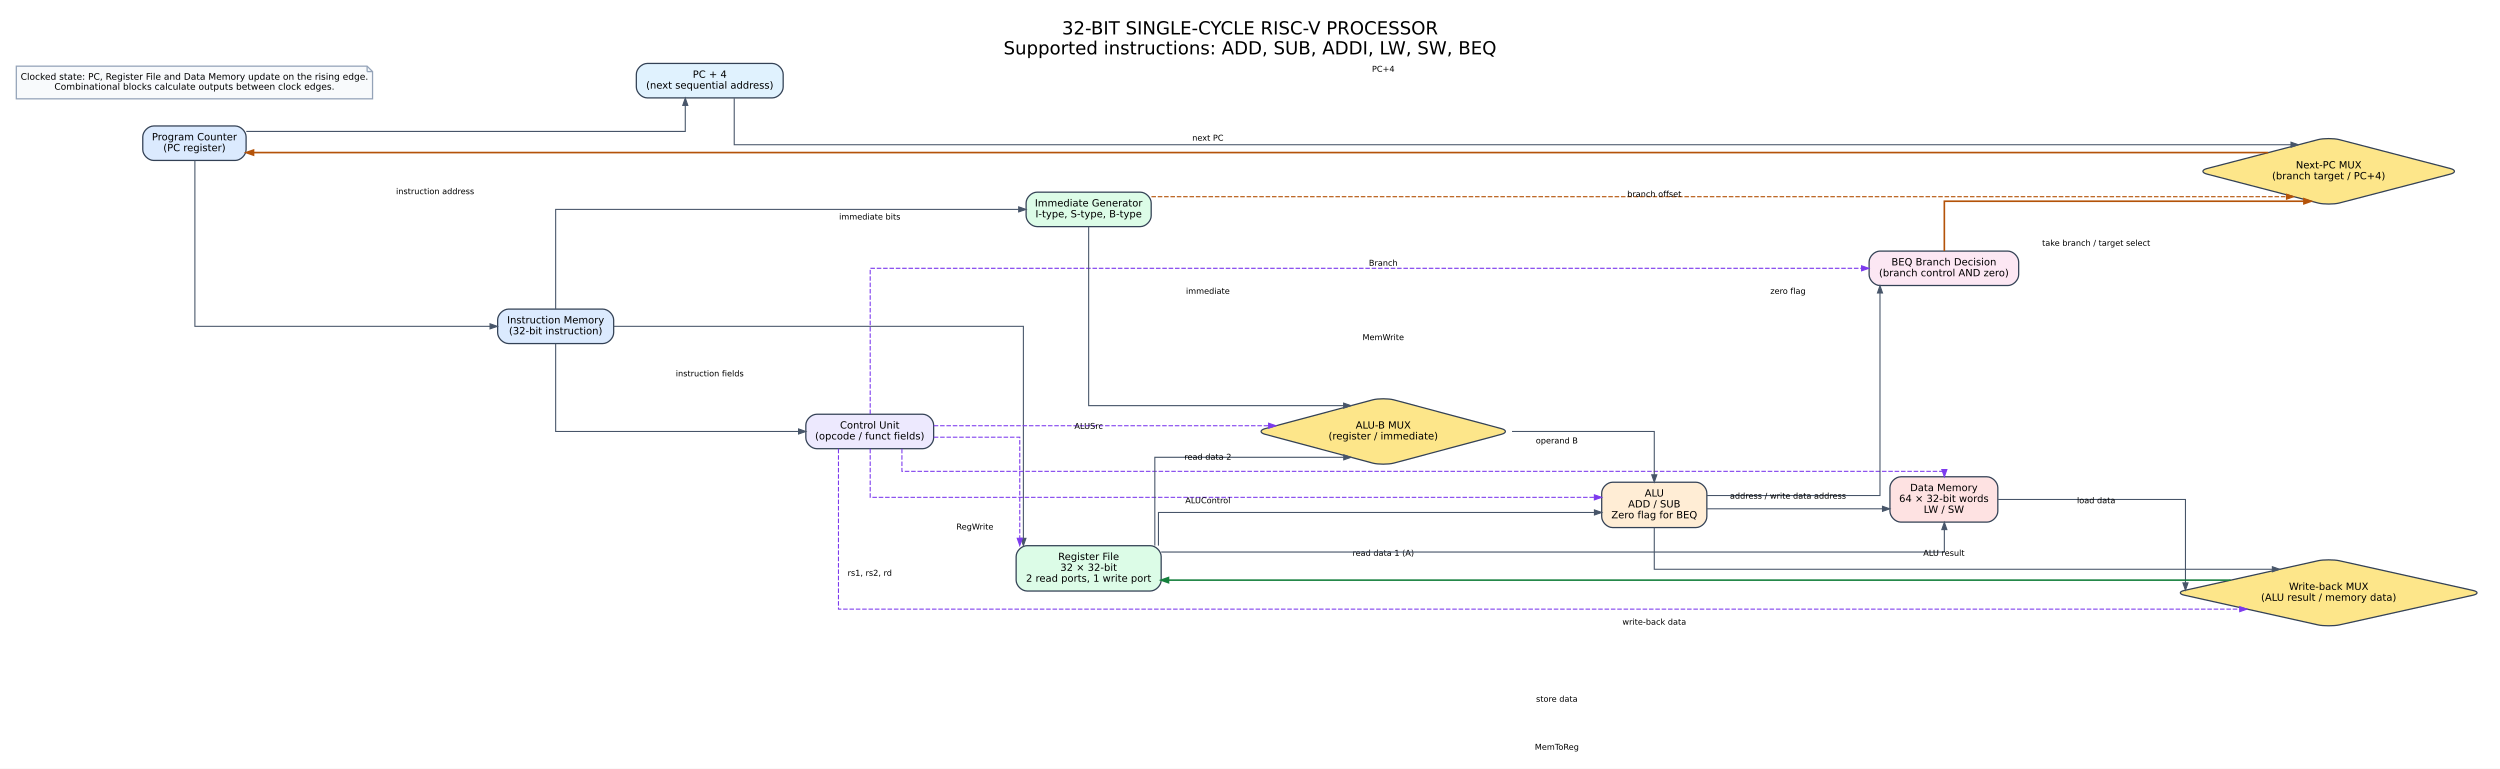
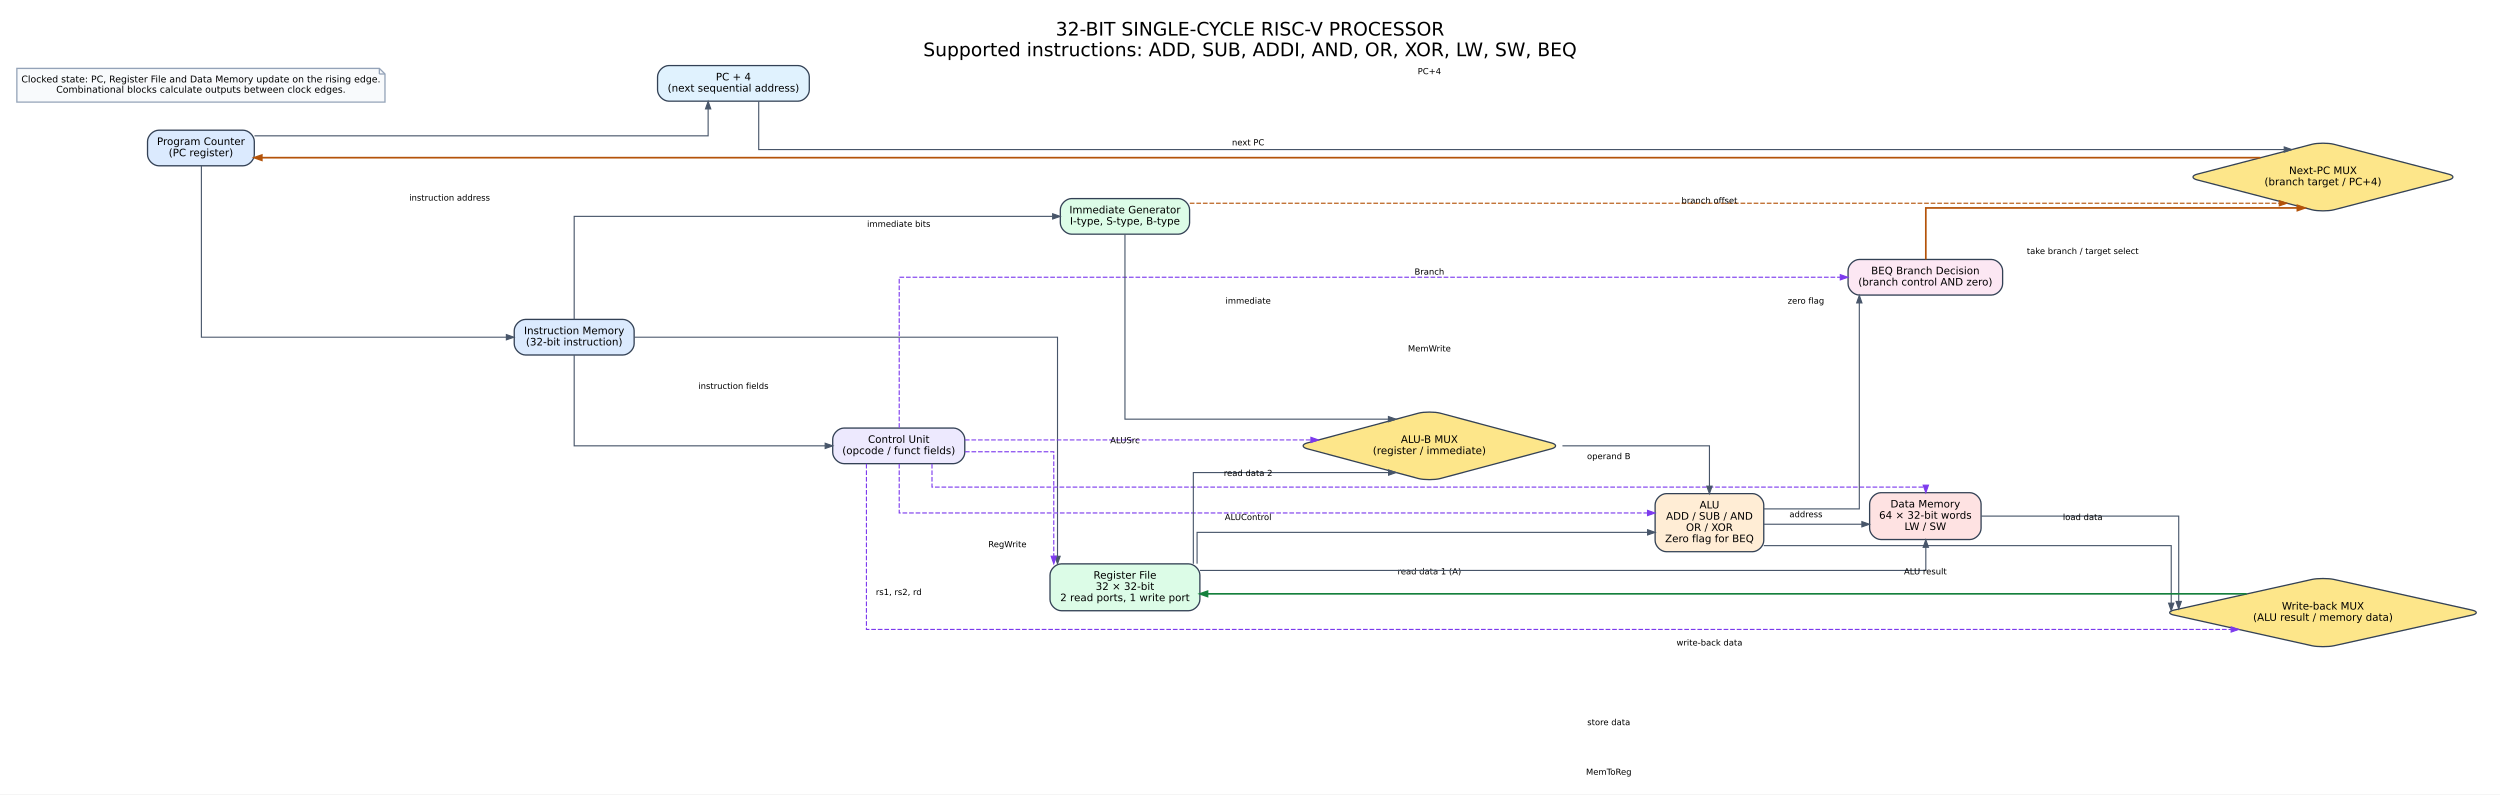
- <svg xmlns="http://www.w3.org/2000/svg" width="2758pt" height="848pt" viewBox="0.00 0.00 2758.00 848.00">
+ <svg xmlns="http://www.w3.org/2000/svg" width="2669pt" height="848pt" viewBox="0.00 0.00 2669.00 848.00">
  <g id="graph0" class="graph" transform="scale(1 1) rotate(0) translate(18 830)">
-     <polygon fill="white" stroke="transparent" points="-18,18 -18,-830 2740,-830 2740,18 -18,18" />
-     <text text-anchor="middle" x="1361" y="-792" font-family="DejaVu Sans" font-size="20.00">32-BIT SINGLE-CYCLE RISC-V PROCESSOR</text>
-     <text text-anchor="middle" x="1361" y="-770" font-family="DejaVu Sans" font-size="20.00">Supported instructions: ADD, SUB, ADDI, LW, SW, BEQ</text>
+     <polygon fill="white" stroke="transparent" points="-18,18 -18,-830 2651,-830 2651,18 -18,18" />
+     <text text-anchor="middle" x="1316.5" y="-792" font-family="DejaVu Sans" font-size="20.00">32-BIT SINGLE-CYCLE RISC-V PROCESSOR</text>
+     <text text-anchor="middle" x="1316.5" y="-770" font-family="DejaVu Sans" font-size="20.00">Supported instructions: ADD, SUB, ADDI, AND, OR, XOR, LW, SW, BEQ</text>
    <g id="node1" class="node">
      <path fill="#dbeafe" stroke="#334155" stroke-width="1.4" d="M241.5,-691C241.5,-691 151.5,-691 151.5,-691 145.5,-691 139.5,-685 139.5,-679 139.5,-679 139.5,-665 139.5,-665 139.5,-659 145.5,-653 151.5,-653 151.5,-653 241.5,-653 241.5,-653 247.5,-653 253.5,-659 253.5,-665 253.5,-665 253.5,-679 253.5,-679 253.5,-685 247.5,-691 241.5,-691" />
      <text text-anchor="middle" x="196.5" y="-675.2" font-family="DejaVu Sans" font-size="11.00">Program Counter</text>
      <text text-anchor="middle" x="196.5" y="-663.2" font-family="DejaVu Sans" font-size="11.00">(PC register)</text>
    </g>
    <g id="node2" class="node">
      <path fill="#e0f2fe" stroke="#334155" stroke-width="1.4" d="M834,-760C834,-760 696,-760 696,-760 690,-760 684,-754 684,-748 684,-748 684,-734 684,-734 684,-728 690,-722 696,-722 696,-722 834,-722 834,-722 840,-722 846,-728 846,-734 846,-734 846,-748 846,-748 846,-754 840,-760 834,-760" />
      <text text-anchor="middle" x="765" y="-744.2" font-family="DejaVu Sans" font-size="11.00">PC + 4</text>
      <text text-anchor="middle" x="765" y="-732.2" font-family="DejaVu Sans" font-size="11.00">(next sequential address)</text>
    </g>
    <g id="edge2" class="edge">
      <path fill="none" stroke="#475569" stroke-width="1.2" d="M253.68,-685C392.88,-685 738,-685 738,-685 738,-685 738,-713.73 738,-713.73" />
      <polygon fill="#475569" stroke="#475569" stroke-width="1.2" points="735.2,-713.73 738,-721.73 740.8,-713.73 735.2,-713.73" />
    </g>
    <g id="node4" class="node">
      <path fill="#dbeafe" stroke="#334155" stroke-width="1.4" d="M647,-489C647,-489 543,-489 543,-489 537,-489 531,-483 531,-477 531,-477 531,-463 531,-463 531,-457 537,-451 543,-451 543,-451 647,-451 647,-451 653,-451 659,-457 659,-463 659,-463 659,-477 659,-477 659,-483 653,-489 647,-489" />
      <text text-anchor="middle" x="595" y="-473.2" font-family="DejaVu Sans" font-size="11.00">Instruction Memory</text>
      <text text-anchor="middle" x="595" y="-461.2" font-family="DejaVu Sans" font-size="11.00">(32-bit instruction)</text>
    </g>
    <g id="edge1" class="edge">
      <path fill="none" stroke="#475569" stroke-width="1.2" d="M197,-653C197,-602.71 197,-470 197,-470 197,-470 522.61,-470 522.61,-470" />
      <polygon fill="#475569" stroke="#475569" stroke-width="1.2" points="522.61,-472.8 530.61,-470 522.61,-467.2 522.61,-472.8" />
      <text text-anchor="middle" x="462" y="-615.8" font-family="DejaVu Sans" font-size="9.00">instruction address</text>
    </g>
    <g id="node3" class="node">
-       <path fill="#fde68a" stroke="#334155" stroke-width="1.4" d="M2539.39,-675.98C2539.39,-675.98 2416.61,-644.02 2416.61,-644.02 2410.81,-642.51 2410.81,-639.49 2416.61,-637.98 2416.61,-637.98 2539.39,-606.02 2539.39,-606.02 2545.19,-604.51 2556.81,-604.51 2562.61,-606.02 2562.61,-606.02 2685.39,-637.98 2685.39,-637.98 2691.19,-639.49 2691.19,-642.51 2685.39,-644.02 2685.39,-644.02 2562.61,-675.98 2562.61,-675.98 2556.81,-677.49 2545.19,-677.49 2539.39,-675.98" />
-       <text text-anchor="middle" x="2551" y="-644.2" font-family="DejaVu Sans" font-size="11.00">Next-PC MUX</text>
-       <text text-anchor="middle" x="2551" y="-632.2" font-family="DejaVu Sans" font-size="11.00">(branch target / PC+4)</text>
+       <path fill="#fde68a" stroke="#334155" stroke-width="1.4" d="M2450.39,-675.98C2450.39,-675.98 2327.61,-644.02 2327.61,-644.02 2321.81,-642.51 2321.81,-639.49 2327.61,-637.98 2327.61,-637.98 2450.39,-606.02 2450.39,-606.02 2456.19,-604.51 2467.81,-604.51 2473.61,-606.02 2473.61,-606.02 2596.39,-637.98 2596.39,-637.98 2602.19,-639.49 2602.19,-642.51 2596.39,-644.02 2596.39,-644.02 2473.61,-675.98 2473.61,-675.98 2467.81,-677.49 2456.19,-677.49 2450.39,-675.98" />
+       <text text-anchor="middle" x="2462" y="-644.2" font-family="DejaVu Sans" font-size="11.00">Next-PC MUX</text>
+       <text text-anchor="middle" x="2462" y="-632.2" font-family="DejaVu Sans" font-size="11.00">(branch target / PC+4)</text>
    </g>
    <g id="edge3" class="edge">
-       <path fill="none" stroke="#475569" stroke-width="1.2" d="M792,-721.69C792,-700.77 792,-670.33 792,-670.33 792,-670.33 2509.43,-670.33 2509.43,-670.33" />
-       <polygon fill="#475569" stroke="#475569" stroke-width="1.2" points="2509.43,-673.13 2517.43,-670.33 2509.43,-667.53 2509.43,-673.13" />
+       <path fill="none" stroke="#475569" stroke-width="1.2" d="M792,-721.69C792,-700.77 792,-670.33 792,-670.33 792,-670.33 2420.64,-670.33 2420.64,-670.33" />
+       <polygon fill="#475569" stroke="#475569" stroke-width="1.2" points="2420.64,-673.13 2428.64,-670.33 2420.64,-667.53 2420.64,-673.13" />
      <text text-anchor="middle" x="1508" y="-750.8" font-family="DejaVu Sans" font-size="9.00">PC+4</text>
    </g>
    <g id="edge4" class="edge">
-       <path fill="none" stroke="#b45309" stroke-width="1.8" d="M2484.33,-661.67C2484.33,-661.67 261.67,-661.67 261.67,-661.67" />
-       <polygon fill="#b45309" stroke="#b45309" stroke-width="1.8" points="261.67,-658.87 253.67,-661.67 261.67,-664.47 261.67,-658.87" />
+       <path fill="none" stroke="#b45309" stroke-width="1.8" d="M2395.12,-661.67C2395.12,-661.67 261.52,-661.67 261.52,-661.67" />
+       <polygon fill="#b45309" stroke="#b45309" stroke-width="1.8" points="261.52,-658.87 253.52,-661.67 261.52,-664.47 261.52,-658.87" />
      <text text-anchor="middle" x="1314.5" y="-674.8" font-family="DejaVu Sans" font-size="9.00">next PC</text>
    </g>
    <g id="node5" class="node">
      <path fill="#ede9fe" stroke="#334155" stroke-width="1.4" d="M1000,-373C1000,-373 883,-373 883,-373 877,-373 871,-367 871,-361 871,-361 871,-347 871,-347 871,-341 877,-335 883,-335 883,-335 1000,-335 1000,-335 1006,-335 1012,-341 1012,-347 1012,-347 1012,-361 1012,-361 1012,-367 1006,-373 1000,-373" />
      <text text-anchor="middle" x="941.5" y="-357.2" font-family="DejaVu Sans" font-size="11.00">Control Unit</text>
      <text text-anchor="middle" x="941.5" y="-345.2" font-family="DejaVu Sans" font-size="11.00">(opcode / funct fields)</text>
    </g>
    <g id="edge5" class="edge">
      <path fill="none" stroke="#475569" stroke-width="1.2" d="M595,-450.84C595,-417.9 595,-354 595,-354 595,-354 862.96,-354 862.96,-354" />
      <polygon fill="#475569" stroke="#475569" stroke-width="1.2" points="862.96,-356.8 870.96,-354 862.96,-351.2 862.96,-356.8" />
      <text text-anchor="middle" x="765" y="-414.8" font-family="DejaVu Sans" font-size="9.00">instruction fields</text>
    </g>
    <g id="node6" class="node">
      <path fill="#dcfce7" stroke="#334155" stroke-width="1.4" d="M1251,-228C1251,-228 1115,-228 1115,-228 1109,-228 1103,-222 1103,-216 1103,-216 1103,-190 1103,-190 1103,-184 1109,-178 1115,-178 1115,-178 1251,-178 1251,-178 1257,-178 1263,-184 1263,-190 1263,-190 1263,-216 1263,-216 1263,-222 1257,-228 1251,-228" />
      <text text-anchor="middle" x="1183" y="-212.2" font-family="DejaVu Sans" font-size="11.00">Register File</text>
      <text text-anchor="middle" x="1183" y="-200.2" font-family="DejaVu Sans" font-size="11.00">32 × 32-bit</text>
      <text text-anchor="middle" x="1183" y="-188.2" font-family="DejaVu Sans" font-size="11.00">2 read ports, 1 write port</text>
    </g>
    <g id="edge6" class="edge">
      <path fill="none" stroke="#475569" stroke-width="1.2" d="M659.05,-470C797.24,-470 1111,-470 1111,-470 1111,-470 1111,-236.12 1111,-236.12" />
      <polygon fill="#475569" stroke="#475569" stroke-width="1.2" points="1113.8,-236.12 1111,-228.12 1108.2,-236.12 1113.8,-236.12" />
      <text text-anchor="middle" x="941.5" y="-194.8" font-family="DejaVu Sans" font-size="9.00">rs1, rs2, rd</text>
    </g>
    <g id="node7" class="node">
      <path fill="#dcfce7" stroke="#334155" stroke-width="1.4" d="M1240,-618C1240,-618 1126,-618 1126,-618 1120,-618 1114,-612 1114,-606 1114,-606 1114,-592 1114,-592 1114,-586 1120,-580 1126,-580 1126,-580 1240,-580 1240,-580 1246,-580 1252,-586 1252,-592 1252,-592 1252,-606 1252,-606 1252,-612 1246,-618 1240,-618" />
      <text text-anchor="middle" x="1183" y="-602.2" font-family="DejaVu Sans" font-size="11.00">Immediate Generator</text>
      <text text-anchor="middle" x="1183" y="-590.2" font-family="DejaVu Sans" font-size="11.00">I-type, S-type, B-type</text>
    </g>
    <g id="edge7" class="edge">
      <path fill="none" stroke="#475569" stroke-width="1.2" d="M595,-489.03C595,-524.92 595,-599 595,-599 595,-599 1105.82,-599 1105.82,-599" />
      <polygon fill="#475569" stroke="#475569" stroke-width="1.2" points="1105.82,-601.8 1113.82,-599 1105.82,-596.2 1105.82,-601.8" />
      <text text-anchor="middle" x="941.5" y="-587.8" font-family="DejaVu Sans" font-size="9.00">immediate bits</text>
    </g>
    <g id="edge8" class="edge">
      <path fill="none" stroke="#7c3aed" stroke-width="1.2" stroke-dasharray="5,2" d="M1012.17,-347.67C1057.15,-347.67 1107,-347.67 1107,-347.67 1107,-347.67 1107,-236.2 1107,-236.2" />
      <polygon fill="#7c3aed" stroke="#7c3aed" stroke-width="1.2" points="1109.8,-236.2 1107,-228.2 1104.2,-236.2 1109.8,-236.2" />
      <text text-anchor="middle" x="1057.5" y="-245.8" font-family="DejaVu Sans" font-size="9.00">RegWrite</text>
    </g>
    <g id="node8" class="node">
      <path fill="#fde68a" stroke="#334155" stroke-width="1.4" d="M1496.41,-388.9C1496.41,-388.9 1377.59,-357.1 1377.59,-357.1 1371.8,-355.55 1371.8,-352.45 1377.59,-350.9 1377.59,-350.9 1496.41,-319.1 1496.41,-319.1 1502.2,-317.55 1513.8,-317.55 1519.59,-319.1 1519.59,-319.1 1638.41,-350.9 1638.41,-350.9 1644.2,-352.45 1644.2,-355.55 1638.41,-357.1 1638.41,-357.1 1519.59,-388.9 1519.59,-388.9 1513.8,-390.45 1502.2,-390.45 1496.41,-388.9" />
      <text text-anchor="middle" x="1508" y="-357.2" font-family="DejaVu Sans" font-size="11.00">ALU-B MUX</text>
      <text text-anchor="middle" x="1508" y="-345.2" font-family="DejaVu Sans" font-size="11.00">(register / immediate)</text>
    </g>
    <g id="edge9" class="edge">
      <path fill="none" stroke="#7c3aed" stroke-width="1.2" stroke-dasharray="5,2" d="M1012.1,-360.33C1012.1,-360.33 1381.53,-360.33 1381.53,-360.33" />
      <polygon fill="#7c3aed" stroke="#7c3aed" stroke-width="1.2" points="1381.53,-363.13 1389.53,-360.33 1381.53,-357.53 1381.53,-363.13" />
      <text text-anchor="middle" x="1183" y="-356.8" font-family="DejaVu Sans" font-size="9.00">ALUSrc</text>
    </g>
    <g id="node9" class="node">
-       <path fill="#ffedd5" stroke="#334155" stroke-width="1.4" d="M1853,-298C1853,-298 1761,-298 1761,-298 1755,-298 1749,-292 1749,-286 1749,-286 1749,-260 1749,-260 1749,-254 1755,-248 1761,-248 1761,-248 1853,-248 1853,-248 1859,-248 1865,-254 1865,-260 1865,-260 1865,-286 1865,-286 1865,-292 1859,-298 1853,-298" />
-       <text text-anchor="middle" x="1807" y="-282.2" font-family="DejaVu Sans" font-size="11.00">ALU</text>
-       <text text-anchor="middle" x="1807" y="-270.2" font-family="DejaVu Sans" font-size="11.00">ADD / SUB</text>
-       <text text-anchor="middle" x="1807" y="-258.2" font-family="DejaVu Sans" font-size="11.00">Zero flag for BEQ</text>
+       <path fill="#ffedd5" stroke="#334155" stroke-width="1.4" d="M1853,-303C1853,-303 1761,-303 1761,-303 1755,-303 1749,-297 1749,-291 1749,-291 1749,-253 1749,-253 1749,-247 1755,-241 1761,-241 1761,-241 1853,-241 1853,-241 1859,-241 1865,-247 1865,-253 1865,-253 1865,-291 1865,-291 1865,-297 1859,-303 1853,-303" />
+       <text text-anchor="middle" x="1807" y="-287.2" font-family="DejaVu Sans" font-size="11.00">ALU</text>
+       <text text-anchor="middle" x="1807" y="-275.2" font-family="DejaVu Sans" font-size="11.00">ADD / SUB / AND</text>
+       <text text-anchor="middle" x="1807" y="-263.2" font-family="DejaVu Sans" font-size="11.00">OR / XOR</text>
+       <text text-anchor="middle" x="1807" y="-251.2" font-family="DejaVu Sans" font-size="11.00">Zero flag for BEQ</text>
    </g>
    <g id="edge10" class="edge">
-       <path fill="none" stroke="#7c3aed" stroke-width="1.2" stroke-dasharray="5,2" d="M942,-334.91C942,-313.38 942,-281.33 942,-281.33 942,-281.33 1740.9,-281.33 1740.9,-281.33" />
-       <polygon fill="#7c3aed" stroke="#7c3aed" stroke-width="1.2" points="1740.9,-284.13 1748.9,-281.33 1740.9,-278.53 1740.9,-284.13" />
+       <path fill="none" stroke="#7c3aed" stroke-width="1.2" stroke-dasharray="5,2" d="M942,-334.79C942,-313.57 942,-282.33 942,-282.33 942,-282.33 1740.9,-282.33 1740.9,-282.33" />
+       <polygon fill="#7c3aed" stroke="#7c3aed" stroke-width="1.2" points="1740.9,-285.13 1748.9,-282.33 1740.9,-279.53 1740.9,-285.13" />
      <text text-anchor="middle" x="1314.5" y="-274.8" font-family="DejaVu Sans" font-size="9.00">ALUControl</text>
    </g>
    <g id="node10" class="node">
-       <path fill="#fce7f3" stroke="#334155" stroke-width="1.4" d="M2197,-553C2197,-553 2056,-553 2056,-553 2050,-553 2044,-547 2044,-541 2044,-541 2044,-527 2044,-527 2044,-521 2050,-515 2056,-515 2056,-515 2197,-515 2197,-515 2203,-515 2209,-521 2209,-527 2209,-527 2209,-541 2209,-541 2209,-547 2203,-553 2197,-553" />
-       <text text-anchor="middle" x="2126.5" y="-537.2" font-family="DejaVu Sans" font-size="11.00">BEQ Branch Decision</text>
-       <text text-anchor="middle" x="2126.5" y="-525.2" font-family="DejaVu Sans" font-size="11.00">(branch control AND zero)</text>
+       <path fill="#fce7f3" stroke="#334155" stroke-width="1.4" d="M2108,-553C2108,-553 1967,-553 1967,-553 1961,-553 1955,-547 1955,-541 1955,-541 1955,-527 1955,-527 1955,-521 1961,-515 1967,-515 1967,-515 2108,-515 2108,-515 2114,-515 2120,-521 2120,-527 2120,-527 2120,-541 2120,-541 2120,-547 2114,-553 2108,-553" />
+       <text text-anchor="middle" x="2037.5" y="-537.2" font-family="DejaVu Sans" font-size="11.00">BEQ Branch Decision</text>
+       <text text-anchor="middle" x="2037.5" y="-525.2" font-family="DejaVu Sans" font-size="11.00">(branch control AND zero)</text>
    </g>
    <g id="edge13" class="edge">
-       <path fill="none" stroke="#7c3aed" stroke-width="1.2" stroke-dasharray="5,2" d="M942,-373.26C942,-419.7 942,-534 942,-534 942,-534 2035.68,-534 2035.68,-534" />
-       <polygon fill="#7c3aed" stroke="#7c3aed" stroke-width="1.2" points="2035.68,-536.8 2043.68,-534 2035.68,-531.2 2035.68,-536.8" />
+       <path fill="none" stroke="#7c3aed" stroke-width="1.2" stroke-dasharray="5,2" d="M942,-373.26C942,-419.7 942,-534 942,-534 942,-534 1946.71,-534 1946.71,-534" />
+       <polygon fill="#7c3aed" stroke="#7c3aed" stroke-width="1.2" points="1946.71,-536.8 1954.71,-534 1946.71,-531.2 1946.71,-536.8" />
      <text text-anchor="middle" x="1508" y="-536.8" font-family="DejaVu Sans" font-size="9.00">Branch</text>
    </g>
    <g id="node11" class="node">
-       <path fill="#fee2e2" stroke="#334155" stroke-width="1.4" d="M2174,-304C2174,-304 2079,-304 2079,-304 2073,-304 2067,-298 2067,-292 2067,-292 2067,-266 2067,-266 2067,-260 2073,-254 2079,-254 2079,-254 2174,-254 2174,-254 2180,-254 2186,-260 2186,-266 2186,-266 2186,-292 2186,-292 2186,-298 2180,-304 2174,-304" />
-       <text text-anchor="middle" x="2126.5" y="-288.2" font-family="DejaVu Sans" font-size="11.00">Data Memory</text>
-       <text text-anchor="middle" x="2126.5" y="-276.2" font-family="DejaVu Sans" font-size="11.00">64 × 32-bit words</text>
-       <text text-anchor="middle" x="2126.5" y="-264.2" font-family="DejaVu Sans" font-size="11.00">LW / SW</text>
+       <path fill="#fee2e2" stroke="#334155" stroke-width="1.4" d="M2085,-304C2085,-304 1990,-304 1990,-304 1984,-304 1978,-298 1978,-292 1978,-292 1978,-266 1978,-266 1978,-260 1984,-254 1990,-254 1990,-254 2085,-254 2085,-254 2091,-254 2097,-260 2097,-266 2097,-266 2097,-292 2097,-292 2097,-298 2091,-304 2085,-304" />
+       <text text-anchor="middle" x="2037.5" y="-288.2" font-family="DejaVu Sans" font-size="11.00">Data Memory</text>
+       <text text-anchor="middle" x="2037.5" y="-276.2" font-family="DejaVu Sans" font-size="11.00">64 × 32-bit words</text>
+       <text text-anchor="middle" x="2037.5" y="-264.2" font-family="DejaVu Sans" font-size="11.00">LW / SW</text>
    </g>
    <g id="edge11" class="edge">
-       <path fill="none" stroke="#7c3aed" stroke-width="1.2" stroke-dasharray="5,2" d="M977,-334.83C977,-322.97 977,-310 977,-310 977,-310 2127,-310 2127,-310 2127,-310 2127,-309.4 2127,-309.4" />
-       <polygon fill="#7c3aed" stroke="#7c3aed" stroke-width="1.2" points="2129.8,-312.02 2127,-304.02 2124.2,-312.02 2129.8,-312.02" />
+       <path fill="none" stroke="#7c3aed" stroke-width="1.2" stroke-dasharray="5,2" d="M977,-334.83C977,-322.97 977,-310 977,-310 977,-310 2038,-310 2038,-310 2038,-310 2038,-309.4 2038,-309.4" />
+       <polygon fill="#7c3aed" stroke="#7c3aed" stroke-width="1.2" points="2040.8,-312.02 2038,-304.02 2035.2,-312.02 2040.8,-312.02" />
      <text text-anchor="middle" x="1508" y="-454.8" font-family="DejaVu Sans" font-size="9.00">MemWrite</text>
    </g>
    <g id="node12" class="node">
-       <path fill="#fde68a" stroke="#334155" stroke-width="1.4" d="M2539.29,-211.4C2539.29,-211.4 2391.71,-178.6 2391.71,-178.6 2385.86,-177.3 2385.86,-174.7 2391.71,-173.4 2391.71,-173.4 2539.29,-140.6 2539.29,-140.6 2545.14,-139.3 2556.86,-139.3 2562.71,-140.6 2562.71,-140.6 2710.29,-173.4 2710.29,-173.4 2716.14,-174.7 2716.14,-177.3 2710.29,-178.6 2710.29,-178.6 2562.71,-211.4 2562.71,-211.4 2556.86,-212.7 2545.14,-212.7 2539.29,-211.4" />
-       <text text-anchor="middle" x="2551" y="-179.2" font-family="DejaVu Sans" font-size="11.00">Write-back MUX</text>
-       <text text-anchor="middle" x="2551" y="-167.2" font-family="DejaVu Sans" font-size="11.00">(ALU result / memory data)</text>
+       <path fill="#fde68a" stroke="#334155" stroke-width="1.4" d="M2450.29,-211.4C2450.29,-211.4 2302.71,-178.6 2302.71,-178.6 2296.86,-177.3 2296.86,-174.7 2302.71,-173.4 2302.71,-173.4 2450.29,-140.6 2450.29,-140.6 2456.14,-139.3 2467.86,-139.3 2473.71,-140.6 2473.71,-140.6 2621.29,-173.4 2621.29,-173.4 2627.14,-174.7 2627.14,-177.3 2621.29,-178.6 2621.29,-178.6 2473.71,-211.4 2473.71,-211.4 2467.86,-212.7 2456.14,-212.7 2450.29,-211.4" />
+       <text text-anchor="middle" x="2462" y="-179.2" font-family="DejaVu Sans" font-size="11.00">Write-back MUX</text>
+       <text text-anchor="middle" x="2462" y="-167.2" font-family="DejaVu Sans" font-size="11.00">(ALU result / memory data)</text>
    </g>
    <g id="edge12" class="edge">
-       <path fill="none" stroke="#7c3aed" stroke-width="1.2" stroke-dasharray="5,2" d="M907,-334.85C907,-285.53 907,-158 907,-158 907,-158 2452.86,-158 2452.86,-158" />
-       <polygon fill="#7c3aed" stroke="#7c3aed" stroke-width="1.2" points="2452.86,-160.8 2460.86,-158 2452.86,-155.2 2452.86,-160.8" />
+       <path fill="none" stroke="#7c3aed" stroke-width="1.2" stroke-dasharray="5,2" d="M907,-334.85C907,-285.53 907,-158 907,-158 907,-158 2363.96,-158 2363.96,-158" />
+       <polygon fill="#7c3aed" stroke="#7c3aed" stroke-width="1.2" points="2363.96,-160.8 2371.96,-158 2363.96,-155.2 2363.96,-160.8" />
      <text text-anchor="middle" x="1699.5" y="-2.8" font-family="DejaVu Sans" font-size="9.00">MemToReg</text>
    </g>
    <g id="edge15" class="edge">
      <path fill="none" stroke="#475569" stroke-width="1.2" d="M1256,-228.09C1256,-263.92 1256,-325.5 1256,-325.5 1256,-325.5 1464.43,-325.5 1464.43,-325.5" />
      <polygon fill="#475569" stroke="#475569" stroke-width="1.2" points="1464.43,-328.3 1472.43,-325.5 1464.43,-322.7 1464.43,-328.3" />
-       <text text-anchor="middle" x="1314.5" y="-322.8" font-family="DejaVu Sans" font-size="9.00">read data 2</text>
+       <text text-anchor="middle" x="1314.5" y="-321.8" font-family="DejaVu Sans" font-size="9.00">read data 2</text>
    </g>
    <g id="edge14" class="edge">
-       <path fill="none" stroke="#475569" stroke-width="1.2" d="M1260,-228.08C1260,-245.15 1260,-264.67 1260,-264.67 1260,-264.67 1740.98,-264.67 1740.98,-264.67" />
-       <polygon fill="#475569" stroke="#475569" stroke-width="1.2" points="1740.98,-267.47 1748.98,-264.67 1740.98,-261.87 1740.98,-267.47" />
+       <path fill="none" stroke="#475569" stroke-width="1.2" d="M1260,-228.22C1260,-244.12 1260,-261.67 1260,-261.67 1260,-261.67 1740.98,-261.67 1740.98,-261.67" />
+       <polygon fill="#475569" stroke="#475569" stroke-width="1.2" points="1740.98,-264.47 1748.98,-261.67 1740.98,-258.87 1740.98,-264.47" />
      <text text-anchor="middle" x="1508" y="-216.8" font-family="DejaVu Sans" font-size="9.00">read data 1 (A)</text>
    </g>
    <g id="edge19" class="edge">
-       <path fill="none" stroke="#475569" stroke-width="1.2" d="M1263.08,-221C1491.01,-221 2127,-221 2127,-221 2127,-221 2127,-245.73 2127,-245.73" />
-       <polygon fill="#475569" stroke="#475569" stroke-width="1.2" points="2124.2,-245.73 2127,-253.73 2129.8,-245.73 2124.2,-245.73" />
+       <path fill="none" stroke="#475569" stroke-width="1.2" d="M1263.05,-221C1475.6,-221 2038,-221 2038,-221 2038,-221 2038,-245.73 2038,-245.73" />
+       <polygon fill="#475569" stroke="#475569" stroke-width="1.2" points="2035.2,-245.73 2038,-253.73 2040.8,-245.73 2035.2,-245.73" />
      <text text-anchor="middle" x="1699.5" y="-55.8" font-family="DejaVu Sans" font-size="9.00">store data</text>
    </g>
    <g id="edge25" class="edge">
-       <path fill="none" stroke="#b45309" stroke-width="1.2" stroke-dasharray="5,2" d="M1252.25,-613C1252.25,-613 2504.42,-613 2504.42,-613" />
-       <polygon fill="#b45309" stroke="#b45309" stroke-width="1.2" points="2504.42,-615.8 2512.42,-613 2504.42,-610.2 2504.42,-615.8" />
+       <path fill="none" stroke="#b45309" stroke-width="1.2" stroke-dasharray="5,2" d="M1252.22,-613C1252.22,-613 2415.37,-613 2415.37,-613" />
+       <polygon fill="#b45309" stroke="#b45309" stroke-width="1.2" points="2415.37,-615.8 2423.37,-613 2415.37,-610.2 2415.37,-615.8" />
      <text text-anchor="middle" x="1807" y="-612.8" font-family="DejaVu Sans" font-size="9.00">branch offset</text>
    </g>
    <g id="edge16" class="edge">
      <path fill="none" stroke="#475569" stroke-width="1.2" d="M1183,-579.79C1183,-526.8 1183,-382.5 1183,-382.5 1183,-382.5 1464.29,-382.5 1464.29,-382.5" />
      <polygon fill="#475569" stroke="#475569" stroke-width="1.2" points="1464.29,-385.3 1472.29,-382.5 1464.29,-379.7 1464.29,-385.3" />
      <text text-anchor="middle" x="1314.5" y="-505.8" font-family="DejaVu Sans" font-size="9.00">immediate</text>
    </g>
    <g id="edge17" class="edge">
-       <path fill="none" stroke="#475569" stroke-width="1.2" d="M1650.06,-354C1727.2,-354 1807,-354 1807,-354 1807,-354 1807,-306.18 1807,-306.18" />
-       <polygon fill="#475569" stroke="#475569" stroke-width="1.2" points="1809.8,-306.18 1807,-298.18 1804.2,-306.18 1809.8,-306.18" />
-       <text text-anchor="middle" x="1699.5" y="-340.8" font-family="DejaVu Sans" font-size="9.00">operand B</text>
+       <path fill="none" stroke="#475569" stroke-width="1.2" d="M1650.06,-354C1727.2,-354 1807,-354 1807,-354 1807,-354 1807,-311 1807,-311" />
+       <polygon fill="#475569" stroke="#475569" stroke-width="1.2" points="1809.8,-311 1807,-303 1804.2,-311 1809.8,-311" />
+       <text text-anchor="middle" x="1699.5" y="-339.8" font-family="DejaVu Sans" font-size="9.00">operand B</text>
    </g>
    <g id="edge23" class="edge">
-       <path fill="none" stroke="#475569" stroke-width="1.2" d="M1865.07,-283.33C1938.64,-283.33 2056,-283.33 2056,-283.33 2056,-283.33 2056,-506.75 2056,-506.75" />
-       <polygon fill="#475569" stroke="#475569" stroke-width="1.2" points="2053.2,-506.75 2056,-514.75 2058.8,-506.75 2053.2,-506.75" />
-       <text text-anchor="middle" x="1954.5" y="-505.8" font-family="DejaVu Sans" font-size="9.00">zero flag</text>
+       <path fill="none" stroke="#475569" stroke-width="1.2" d="M1865.22,-286.67C1910.96,-286.67 1967,-286.67 1967,-286.67 1967,-286.67 1967,-506.59 1967,-506.59" />
+       <polygon fill="#475569" stroke="#475569" stroke-width="1.2" points="1964.2,-506.59 1967,-514.59 1969.8,-506.59 1964.2,-506.59" />
+       <text text-anchor="middle" x="1910" y="-505.8" font-family="DejaVu Sans" font-size="9.00">zero flag</text>
    </g>
    <g id="edge18" class="edge">
-       <path fill="none" stroke="#475569" stroke-width="1.2" d="M1865.23,-268.67C1865.23,-268.67 2058.77,-268.67 2058.77,-268.67" />
-       <polygon fill="#475569" stroke="#475569" stroke-width="1.2" points="2058.77,-271.47 2066.77,-268.67 2058.77,-265.87 2058.77,-271.47" />
-       <text text-anchor="middle" x="1954.5" y="-279.8" font-family="DejaVu Sans" font-size="9.00">address / write data address</text>
+       <path fill="none" stroke="#475569" stroke-width="1.2" d="M1865.16,-270.33C1865.16,-270.33 1969.75,-270.33 1969.75,-270.33" />
+       <polygon fill="#475569" stroke="#475569" stroke-width="1.2" points="1969.75,-273.13 1977.75,-270.33 1969.75,-267.53 1969.75,-273.13" />
+       <text text-anchor="middle" x="1910" y="-277.8" font-family="DejaVu Sans" font-size="9.00">address</text>
    </g>
    <g id="edge20" class="edge">
-       <path fill="none" stroke="#475569" stroke-width="1.2" d="M1807,-247.77C1807,-227.36 1807,-202 1807,-202 1807,-202 2488.89,-202 2488.89,-202" />
-       <polygon fill="#475569" stroke="#475569" stroke-width="1.2" points="2488.89,-204.8 2496.89,-202 2488.89,-199.2 2488.89,-204.8" />
-       <text text-anchor="middle" x="2126.5" y="-216.8" font-family="DejaVu Sans" font-size="9.00">ALU result</text>
+       <path fill="none" stroke="#475569" stroke-width="1.2" d="M1865,-247.5C1995.32,-247.5 2300,-247.5 2300,-247.5 2300,-247.5 2300,-186.06 2300,-186.06" />
+       <polygon fill="#475569" stroke="#475569" stroke-width="1.2" points="2302.8,-186.06 2300,-178.06 2297.2,-186.06 2302.8,-186.06" />
+       <text text-anchor="middle" x="2037.5" y="-216.8" font-family="DejaVu Sans" font-size="9.00">ALU result</text>
    </g>
    <g id="edge24" class="edge">
-       <path fill="none" stroke="#b45309" stroke-width="1.8" d="M2127,-553.06C2127,-574.98 2127,-608 2127,-608 2127,-608 2523.68,-608 2523.68,-608" />
-       <polygon fill="#b45309" stroke="#b45309" stroke-width="1.8" points="2523.68,-610.8 2531.68,-608 2523.68,-605.2 2523.68,-610.8" />
-       <text text-anchor="middle" x="2294.5" y="-558.8" font-family="DejaVu Sans" font-size="9.00">take branch / target select</text>
+       <path fill="none" stroke="#b45309" stroke-width="1.8" d="M2038,-553.06C2038,-574.98 2038,-608 2038,-608 2038,-608 2434.68,-608 2434.68,-608" />
+       <polygon fill="#b45309" stroke="#b45309" stroke-width="1.8" points="2434.68,-610.8 2442.68,-608 2434.68,-605.2 2434.68,-610.8" />
+       <text text-anchor="middle" x="2205.5" y="-558.8" font-family="DejaVu Sans" font-size="9.00">take branch / target select</text>
    </g>
    <g id="edge21" class="edge">
-       <path fill="none" stroke="#475569" stroke-width="1.2" d="M2186.31,-279C2264.88,-279 2393,-279 2393,-279 2393,-279 2393,-186.97 2393,-186.97" />
-       <polygon fill="#475569" stroke="#475569" stroke-width="1.2" points="2395.8,-186.97 2393,-178.97 2390.2,-186.97 2395.8,-186.97" />
-       <text text-anchor="middle" x="2294.5" y="-274.8" font-family="DejaVu Sans" font-size="9.00">load data</text>
+       <path fill="none" stroke="#475569" stroke-width="1.2" d="M2097.2,-279C2176.86,-279 2308,-279 2308,-279 2308,-279 2308,-187.91 2308,-187.91" />
+       <polygon fill="#475569" stroke="#475569" stroke-width="1.2" points="2310.8,-187.91 2308,-179.91 2305.2,-187.91 2310.8,-187.91" />
+       <text text-anchor="middle" x="2205.5" y="-274.8" font-family="DejaVu Sans" font-size="9.00">load data</text>
    </g>
    <g id="edge22" class="edge">
-       <path fill="none" stroke="#15803d" stroke-width="1.8" d="M2442.8,-190C2442.8,-190 1271.05,-190 1271.05,-190" />
-       <polygon fill="#15803d" stroke="#15803d" stroke-width="1.8" points="1271.05,-187.2 1263.05,-190 1271.05,-192.8 1271.05,-187.2" />
+       <path fill="none" stroke="#15803d" stroke-width="1.8" d="M2380.54,-196C2380.54,-196 1271.13,-196 1271.13,-196" />
+       <polygon fill="#15803d" stroke="#15803d" stroke-width="1.8" points="1271.13,-193.2 1263.13,-196 1271.13,-198.8 1271.13,-193.2" />
      <text text-anchor="middle" x="1807" y="-140.8" font-family="DejaVu Sans" font-size="9.00">write-back data</text>
    </g>
    <g id="node13" class="node">
      <polygon fill="#f8fafc" stroke="#94a3b8" stroke-width="1.4" points="387,-757 0,-757 0,-721 393,-721 393,-751 387,-757" />
      <polyline fill="none" stroke="#94a3b8" stroke-width="1.4" points="387,-757 387,-751 " />
      <polyline fill="none" stroke="#94a3b8" stroke-width="1.4" points="393,-751 387,-751 " />
      <text text-anchor="middle" x="196.5" y="-742" font-family="DejaVu Sans" font-size="10.00">Clocked state: PC, Register File and Data Memory update on the rising edge.</text>
      <text text-anchor="middle" x="196.5" y="-731" font-family="DejaVu Sans" font-size="10.00">Combinational blocks calculate outputs between clock edges.</text>
    </g>
  </g>
</svg>
